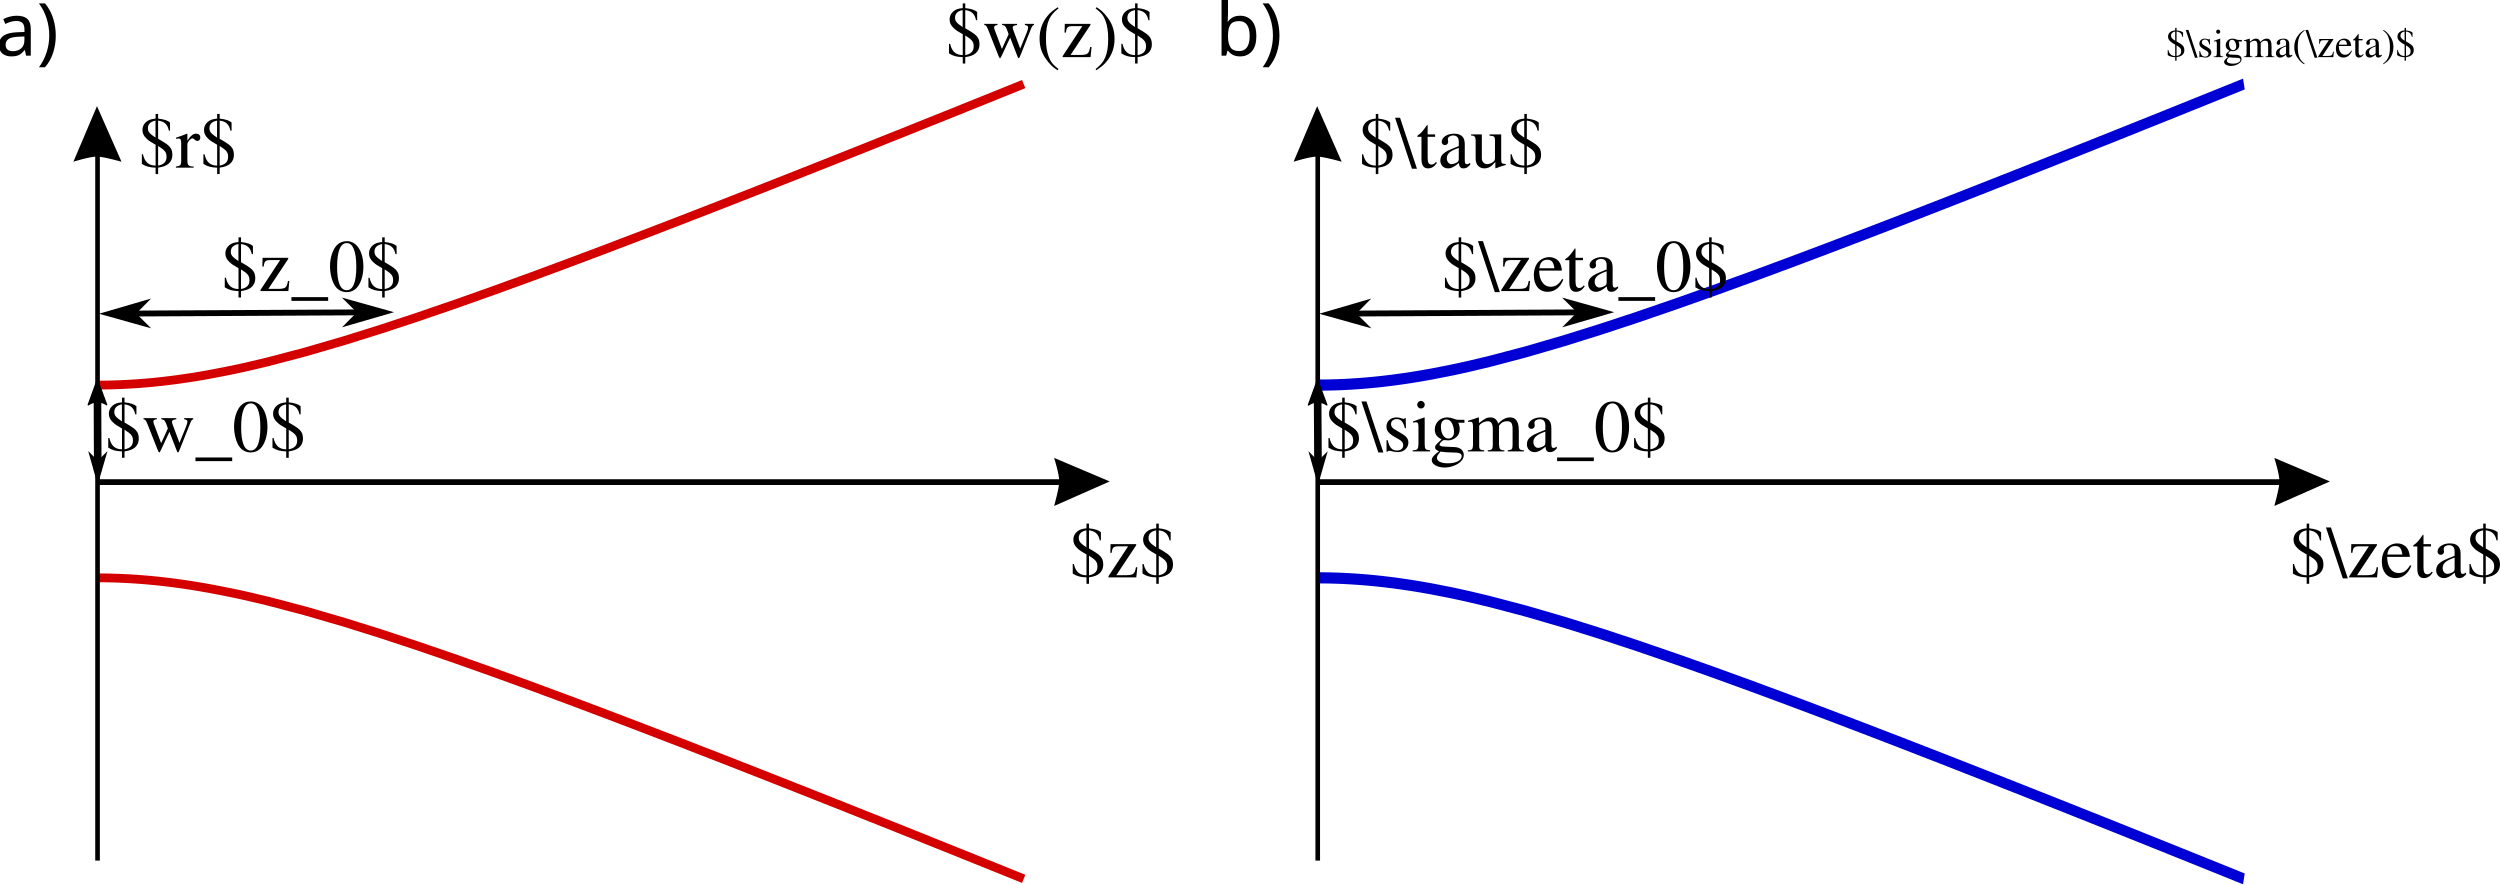
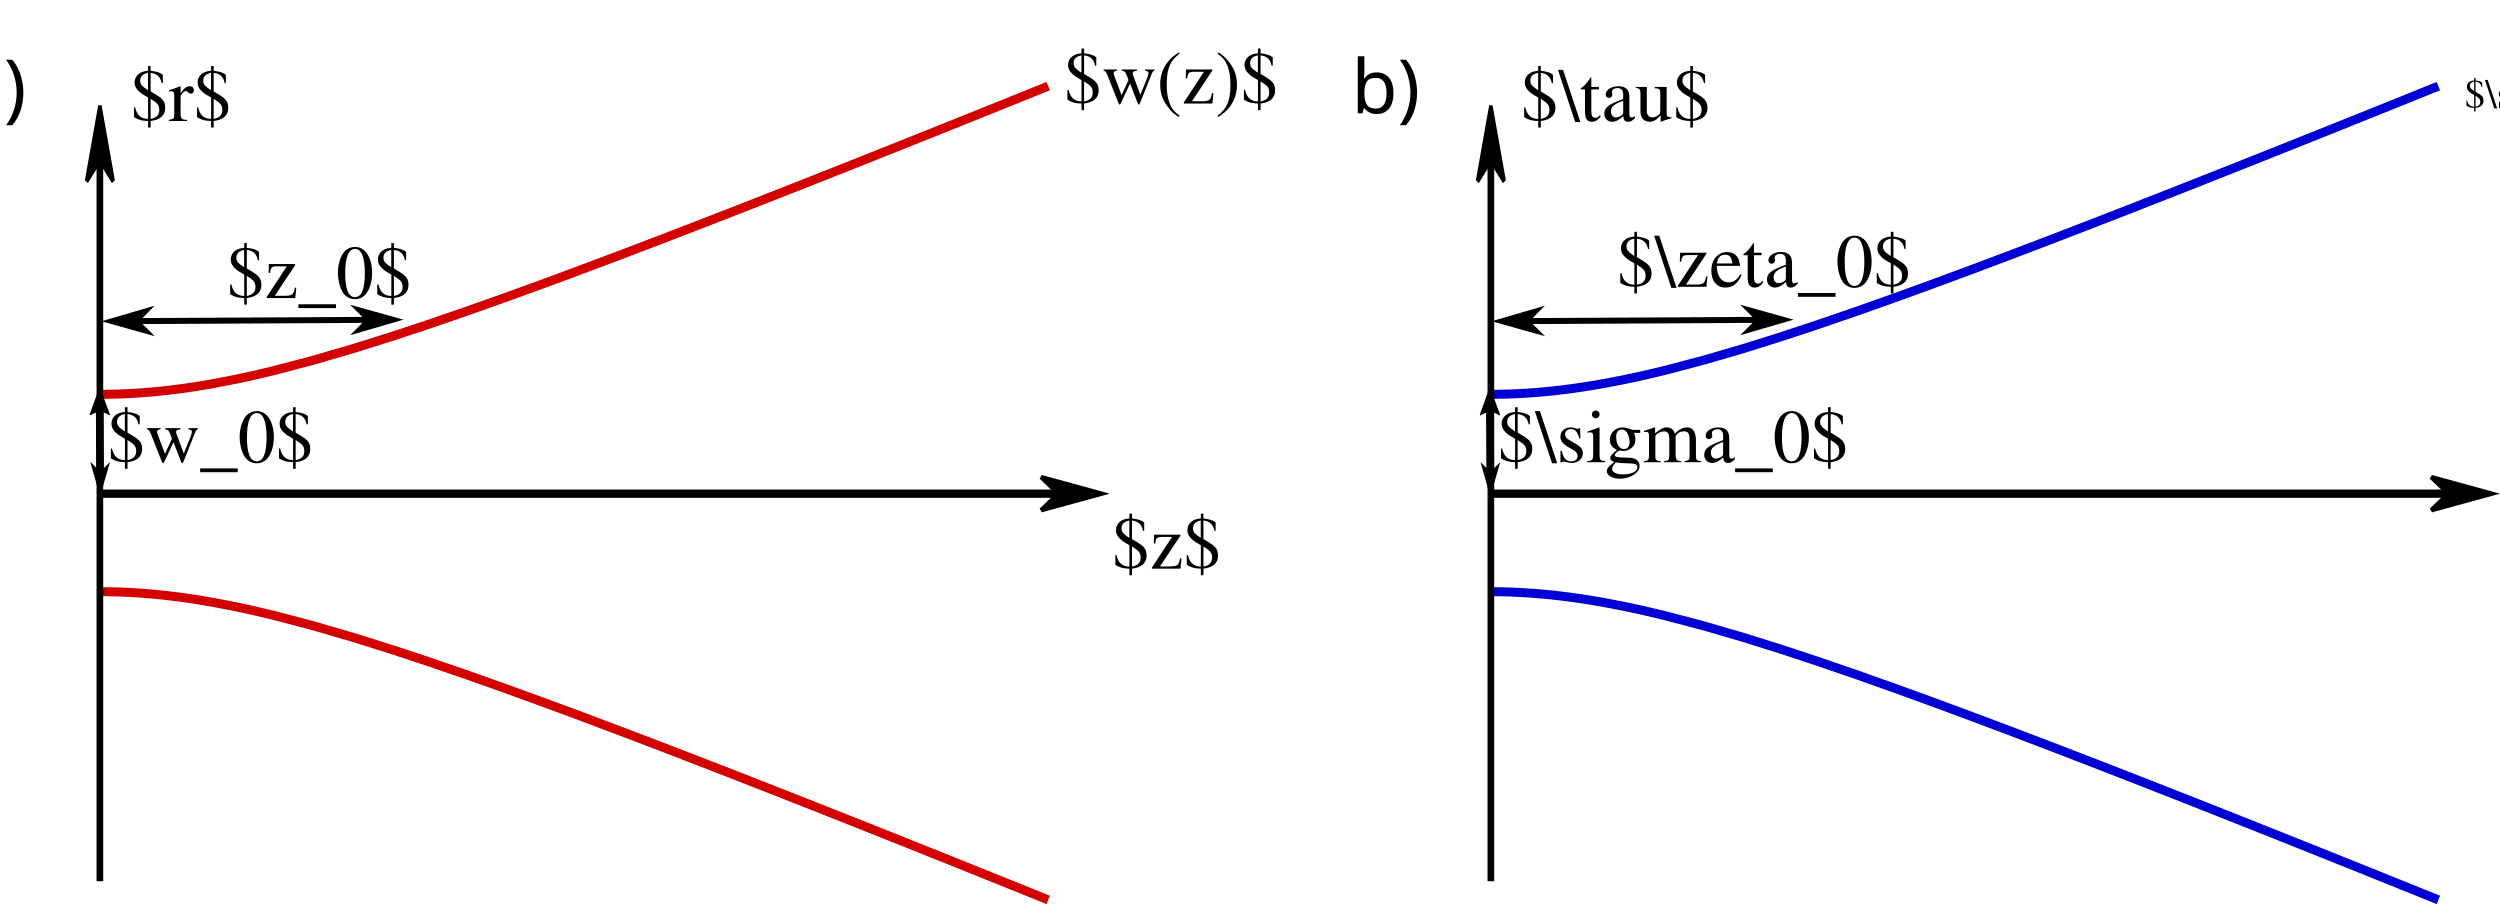
- <svg xmlns="http://www.w3.org/2000/svg" width="240.663mm" height="85.123mm" viewBox="0 0 852.743 301.617" id="svg4927" version="1.1">
+ <svg xmlns="http://www.w3.org/2000/svg" width="235.029mm" height="84.995mm" viewBox="0 0 832.78 301.164" id="svg4927" version="1.1">
  <defs id="defs4929">
+     <marker style="overflow:visible" id="marker2009" refX="0" refY="0" orient="auto">
+       <path transform="matrix(-0.4,0,0,-0.4,-4,0)" style="fill:#000000;fill-opacity:1;fill-rule:evenodd;stroke:#000000;stroke-width:1pt;stroke-opacity:1" d="M 0,0 5,-5 -12.5,0 5,5 Z" id="path2007" />
+     </marker>
+     <marker style="overflow:visible" id="marker1903" refX="0" refY="0" orient="auto">
+       <path transform="matrix(-0.4,0,0,-0.4,-4,0)" style="fill:#000000;fill-opacity:1;fill-rule:evenodd;stroke:#000000;stroke-width:1pt;stroke-opacity:1" d="M 0,0 5,-5 -12.5,0 5,5 Z" id="path1901" />
+     </marker>
+     <marker orient="auto" refY="0" refX="0" id="Arrow1Mend" style="overflow:visible">
+       <path id="path958" d="M 0,0 5,-5 -12.5,0 5,5 Z" style="fill:#000000;fill-opacity:1;fill-rule:evenodd;stroke:#000000;stroke-width:1pt;stroke-opacity:1" transform="matrix(-0.4,0,0,-0.4,-4,0)" />
+     </marker>
    <marker orient="auto" refY="0" refX="0" id="Arrow1Sstart" style="overflow:visible">
      <path id="path959" d="M 0,0 5,-5 -12.5,0 5,5 Z" style="fill:#000000;fill-opacity:1;fill-rule:evenodd;stroke:#000000;stroke-width:1pt;stroke-opacity:1" transform="matrix(0.2,0,0,0.2,1.2,0)" />
    </marker>
    <marker orient="auto" refY="0" refX="0" id="marker1267" style="overflow:visible">
      <path id="path1265" style="fill:#000000;fill-opacity:1;fill-rule:evenodd;stroke:#000000;stroke-width:0.625;stroke-linejoin:round;stroke-opacity:1" d="M 8.719,4.034 -2.207,0.016 8.719,-4.002 c -1.745,2.372 -1.735,5.617 -6e-7,8.035 z" transform="matrix(-0.3,0,0,-0.3,0.69,0)" />
    </marker>
    <marker orient="auto" refY="0" refX="0" id="Arrow2Send" style="overflow:visible">
      <path id="path980" style="fill:#000000;fill-opacity:1;fill-rule:evenodd;stroke:#000000;stroke-width:0.625;stroke-linejoin:round;stroke-opacity:1" d="M 8.719,4.034 -2.207,0.016 8.719,-4.002 c -1.745,2.372 -1.735,5.617 -6e-7,8.035 z" transform="matrix(-0.3,0,0,-0.3,0.69,0)" />
    </marker>
    <marker orient="auto" refY="0" refX="0" id="Arrow1Mstart-17" style="overflow:visible">
      <path id="path4575-70" d="M 0,0 5,-5 -12.5,0 5,5 Z" style="fill-rule:evenodd;stroke:#000000;stroke-width:1pt" transform="matrix(0.4,0,0,0.4,4,0)" />
    </marker>
    <marker orient="auto" refY="0" refX="0" id="Arrow1Mend-76" style="overflow:visible">
      <path id="path4578-4" d="M 0,0 5,-5 -12.5,0 5,5 Z" style="fill-rule:evenodd;stroke:#000000;stroke-width:1pt" transform="matrix(-0.4,0,0,-0.4,-4,0)" />
    </marker>
    <marker orient="auto" refY="0" refX="0" id="Arrow1Mstart-17-3" style="overflow:visible">
      <path id="path4575-70-6" d="M 0,0 5,-5 -12.5,0 5,5 Z" style="fill-rule:evenodd;stroke:#000000;stroke-width:1pt" transform="matrix(0.4,0,0,0.4,4,0)" />
    </marker>
    <marker orient="auto" refY="0" refX="0" id="Arrow1Mend-76-7" style="overflow:visible">
      <path id="path4578-4-5" d="M 0,0 5,-5 -12.5,0 5,5 Z" style="fill-rule:evenodd;stroke:#000000;stroke-width:1pt" transform="matrix(-0.4,0,0,-0.4,-4,0)" />
    </marker>
    <marker orient="auto" refY="0" refX="0" id="Arrow1Mstart-17-36" style="overflow:visible">
      <path id="path4575-70-7" d="M 0,0 5,-5 -12.5,0 5,5 Z" style="fill-rule:evenodd;stroke:#000000;stroke-width:1pt" transform="matrix(0.4,0,0,0.4,4,0)" />
    </marker>
    <marker orient="auto" refY="0" refX="0" id="Arrow1Mend-76-5" style="overflow:visible">
      <path id="path4578-4-3" d="M 0,0 5,-5 -12.5,0 5,5 Z" style="fill-rule:evenodd;stroke:#000000;stroke-width:1pt" transform="matrix(-0.4,0,0,-0.4,-4,0)" />
    </marker>
    <marker orient="auto" refY="0" refX="0" id="Arrow1Sstart-6" style="overflow:visible">
      <path id="path959-2" d="M 0,0 5,-5 -12.5,0 5,5 Z" style="fill:#000000;fill-opacity:1;fill-rule:evenodd;stroke:#000000;stroke-width:1pt;stroke-opacity:1" transform="matrix(0.2,0,0,0.2,1.2,0)" />
    </marker>
    <marker orient="auto" refY="0" refX="0" id="Arrow2Send-9" style="overflow:visible">
      <path id="path980-1" style="fill:#000000;fill-opacity:1;fill-rule:evenodd;stroke:#000000;stroke-width:0.625;stroke-linejoin:round;stroke-opacity:1" d="M 8.719,4.034 -2.207,0.016 8.719,-4.002 c -1.745,2.372 -1.735,5.617 -6e-7,8.035 z" transform="matrix(-0.3,0,0,-0.3,0.69,0)" />
    </marker>
+     <marker orient="auto" refY="0" refX="0" id="Arrow1Mend-3" style="overflow:visible">
+       <path id="path958-6" d="M 0,0 5,-5 -12.5,0 5,5 Z" style="fill:#000000;fill-opacity:1;fill-rule:evenodd;stroke:#000000;stroke-width:1pt;stroke-opacity:1" transform="matrix(-0.4,0,0,-0.4,-4,0)" />
+     </marker>
  </defs>
-   <g id="layer1" transform="translate(-385.6116,-19.96067)">
-     <g id="g129">
-       <polyline transform="matrix(0.9844103,0,0,0.9463322,762.6414,131.2133)" style="fill:none;stroke:#000000;stroke-width:2.072;stroke-miterlimit:4;stroke-dasharray:none;stroke-opacity:1" id="polyline194-5" points="74.1,56.212 409.608,56.212 " />
-       <path id="polyline158-6" d="m 246.786,45.081 0.105,-1e-4 0.105,-3e-4 0.105,-3e-4 0.105,-4e-4 0.105,-4e-4 0.104,-5e-4 0.105,-6e-4 0.105,-7e-4 0.105,-7e-4 0.105,-7e-4 0.105,-9e-4 0.209,-0.002 0.105,-10e-4 0.105,-0.001 0.21,-0.002 0.105,-0.001 0.105,-0.001 0.209,-0.003 0.105,-0.002 0.105,-0.002 0.21,-0.003 0.419,-0.008 0.114,-0.002 0.114,-0.002 0.227,-0.005 0.455,-0.011 0.114,-0.003 0.114,-0.003 0.227,-0.006 0.455,-0.013 0.114,-0.004 0.114,-0.004 0.227,-0.007 0.455,-0.016 0.91,-0.035 0.114,-0.005 0.114,-0.005 0.228,-0.01 0.455,-0.02 0.91,-0.044 0.113,-0.006 0.114,-0.006 0.228,-0.012 0.455,-0.025 0.91,-0.054 0.106,-0.007 0.106,-0.007 0.212,-0.013 0.425,-0.028 0.849,-0.058 1.699,-0.128 0.106,-0.009 0.106,-0.009 0.212,-0.017 0.425,-0.035 0.849,-0.073 1.699,-0.157 0.115,-0.011 0.115,-0.011 0.23,-0.023 0.46,-0.046 0.921,-0.095 1.841,-0.201 3.682,-0.445 0.112,-0.015 0.113,-0.015 0.226,-0.029 0.452,-0.059 0.904,-0.121 1.807,-0.251 3.615,-0.534 6.743,-1.102 7.312,-1.322 6.826,-1.327 6.691,-1.37 7.261,-1.548 6.775,-1.49 7.344,-1.655 6.857,-1.576 6.723,-1.569 7.293,-1.724 6.806,-1.626 7.376,-1.778 7.241,-1.759 6.755,-1.651 7.325,-1.8 6.838,-1.688 6.703,-1.661 7.273,-1.809 6.787,-1.693 0.118,-0.03 0.119,-0.03 0.237,-0.059 0.473,-0.118 0.947,-0.237 1.894,-0.474 0.118,-0.03 0.119,-0.03 0.237,-0.059 0.473,-0.118 0.947,-0.237 0.118,-0.03 0.119,-0.03 0.237,-0.059 0.473,-0.119 0.118,-0.03 0.119,-0.03 0.236,-0.059 0.119,-0.03 0.118,-0.03 0.119,-0.03 0.118,-0.03" style="fill:none;stroke:#0000d4;stroke-width:1.29;stroke-miterlimit:4;stroke-dasharray:none;stroke-opacity:1" transform="matrix(1.831894,0,0,2.953207,383.4319,18.17918)" />
-       <path id="polyline160-2" d="m 246.577,67.344 0.104,1e-4 0.105,1e-4 0.105,10e-5 0.105,3e-4 0.105,3e-4 0.105,4e-4 0.105,4e-4 0.104,5e-4 0.105,6e-4 0.105,7e-4 0.105,7e-4 0.105,7e-4 0.105,9e-4 0.209,0.002 0.105,0.001 0.105,0.001 0.21,0.002 0.105,0.001 0.105,0.001 0.209,0.003 0.105,0.002 0.105,0.002 0.21,0.003 0.419,0.008 0.114,0.002 0.114,0.002 0.227,0.005 0.455,0.011 0.114,0.003 0.114,0.003 0.227,0.006 0.455,0.013 0.114,0.004 0.114,0.004 0.227,0.007 0.455,0.016 0.91,0.035 0.114,0.005 0.114,0.005 0.228,0.01 0.455,0.02 0.91,0.044 0.113,0.006 0.114,0.006 0.228,0.012 0.455,0.025 0.91,0.054 0.106,0.007 0.106,0.007 0.212,0.013 0.425,0.028 0.849,0.058 1.699,0.128 0.106,0.009 0.106,0.009 0.212,0.017 0.425,0.035 0.849,0.073 1.699,0.157 0.115,0.011 0.115,0.011 0.23,0.023 0.46,0.046 0.921,0.095 1.841,0.201 3.682,0.445 0.112,0.015 0.113,0.015 0.226,0.029 0.452,0.059 0.904,0.121 1.807,0.251 3.615,0.534 6.743,1.102 7.312,1.322 6.826,1.327 6.691,1.37 7.261,1.548 6.775,1.49 7.344,1.655 6.857,1.576 6.723,1.569 7.293,1.724 6.806,1.626 7.376,1.778 7.241,1.759 6.755,1.651 7.325,1.8 6.838,1.688 6.703,1.661 7.273,1.809 6.787,1.693 0.118,0.03 0.119,0.029 0.237,0.059 0.473,0.119 0.947,0.236 1.894,0.474 0.118,0.03 0.119,0.029 0.237,0.059 0.473,0.119 0.947,0.237 0.118,0.03 0.119,0.029 0.237,0.06 0.473,0.118 0.118,0.03 0.119,0.029 0.236,0.06 0.119,0.029 0.118,0.03 0.119,0.03 0.118,0.029" style="fill:none;stroke:#0000d4;stroke-width:1.29;stroke-miterlimit:4;stroke-dasharray:none;stroke-opacity:1" transform="matrix(1.831894,0,0,2.953207,383.4319,18.17918)" />
-       <polygon transform="matrix(1.831894,0,0,2.953207,412.7644,18.17918)" style="opacity:1;fill:#000000;fill-rule:evenodd;stroke:none" id="polygon201-1" points="408.653,59.044 419,56.212 408.653,53.49 408.653,53.49 408.805,53.799 409.137,54.542 409.313,54.989 409.466,55.44 409.572,55.859 409.608,56.212 409.572,56.532 409.466,56.946 409.313,57.412 409.137,57.887 408.805,58.699 " />
-       <path id="path6432-6-7" d="m 932.271,126.466 -1.416,0.007 -91.326,0.48" style="fill:none;stroke:#000000;stroke-width:2;stroke-linecap:butt;stroke-linejoin:miter;stroke-miterlimit:4;stroke-dasharray:none;stroke-opacity:1;marker-start:url(#Arrow1Mstart-17-3);marker-end:url(#Arrow1Mend-76-7)" />
-     </g>
-     <polygon points="419,56.212 408.653,53.49 408.653,53.49 408.805,53.799 409.137,54.542 409.313,54.989 409.466,55.44 409.572,55.859 409.608,56.212 409.572,56.532 409.466,56.946 409.313,57.412 409.137,57.887 408.805,58.699 408.653,59.044 " id="polygon201-6-2" style="opacity:1;fill:#000000;fill-rule:evenodd;stroke:none" transform="matrix(0,-1.831894,2.953207,0,668.8881,823.7308)" />
-     <polyline points="246.55,99.325 246.55,99.299 246.55,99.272 246.55,99.219 246.55,99.113 246.55,98.902 246.55,98.479 246.55,97.632 246.55,95.798 246.55,94.084 246.55,92.405 246.55,90.583 246.55,88.882 246.55,87.04 246.55,85.23 246.55,83.543 246.55,81.713 246.55,80.005 246.55,78.33 246.55,76.513 246.55,74.817 246.55,72.979 246.55,71.175 246.55,69.492 246.55,67.667 246.55,65.964 246.55,64.118 246.55,62.306 246.55,60.615 246.55,58.782 246.55,57.071 246.55,55.393 246.55,53.573 246.55,51.874 246.55,50.034 246.55,48.226 246.55,46.541 246.55,44.713 246.55,43.006 246.55,41.333 246.55,39.518 246.55,37.824 246.55,35.988 246.55,34.274 246.55,32.593 246.55,30.77 246.55,29.068 246.55,27.224 246.55,25.414 246.55,23.725 246.55,21.894 246.55,20.185 246.55,18.509 246.55,16.691 246.55,14.994 246.55,14.964 246.55,14.935 246.55,14.876 246.55,14.757 246.55,14.521 246.55,14.047 246.55,14.017 246.55,13.988 246.55,13.929 246.55,13.81 246.55,13.573 246.55,13.544 246.55,13.514 246.55,13.455 246.55,13.337 246.55,13.307 246.55,13.278 246.55,13.218 246.55,13.189 246.55,13.159 246.55,13.13 246.55,13.1 " id="polyline52-9" style="fill:none;stroke:#000000;stroke-width:0.86;stroke-miterlimit:4;stroke-dasharray:none;stroke-dashoffset:0;stroke-opacity:1" transform="matrix(1.831894,0,0,2.953207,383.4319,20.17918)" />
-     <polyline points="74.1,56.212 409.608,56.212 " id="polyline194" style="fill:none;stroke:#000000;stroke-width:2.067;stroke-miterlimit:4;stroke-dasharray:none;stroke-opacity:1" transform="matrix(0.9870195,0,0,0.9488405,345.3697,131.0723)" />
-     <path style="fill:none;stroke:#d40000;stroke-width:3;stroke-miterlimit:4;stroke-dasharray:none;stroke-opacity:1" d="m 418.739,151.312 h 0.192 l 0.191,-3e-4 0.192,-2.9e-4 0.192,-3e-4 0.192,-8.8e-4 0.192,-8.9e-4 0.192,-0.001 0.192,-0.001 0.191,-0.001 0.192,-0.002 0.192,-0.002 0.192,-0.002 0.192,-0.002 0.192,-0.003 0.383,-0.006 0.192,-0.003 0.192,-0.003 0.385,-0.007 0.192,-0.004 0.192,-0.004 0.383,-0.009 0.192,-0.005 0.192,-0.005 0.385,-0.01 0.768,-0.023 0.209,-0.007 0.209,-0.007 0.416,-0.015 0.834,-0.032 0.209,-0.009 0.209,-0.009 0.416,-0.018 0.834,-0.039 0.209,-0.01 0.209,-0.011 0.416,-0.022 0.834,-0.046 1.667,-0.103 0.209,-0.014 0.209,-0.014 0.418,-0.029 0.834,-0.06 1.667,-0.131 0.207,-0.017 0.209,-0.017 0.418,-0.036 0.834,-0.074 1.667,-0.158 0.194,-0.019 0.194,-0.019 0.388,-0.04 0.779,-0.082 1.555,-0.171 3.112,-0.377 0.194,-0.025 0.194,-0.025 0.388,-0.051 0.779,-0.104 1.555,-0.216 3.112,-0.463 0.211,-0.033 0.211,-0.033 0.421,-0.067 0.843,-0.135 1.687,-0.28 3.373,-0.594 6.745,-1.315 0.205,-0.043 0.207,-0.043 0.414,-0.086 0.828,-0.175 1.656,-0.356 3.31,-0.74 6.622,-1.578 12.352,-3.254 13.395,-3.903 12.505,-3.92 12.257,-4.046 13.301,-4.571 12.411,-4.4 13.453,-4.889 12.561,-4.655 12.316,-4.634 13.36,-5.09 12.468,-4.802 13.512,-5.25 13.265,-5.194 12.374,-4.875 13.419,-5.315 12.526,-4.985 12.279,-4.906 13.323,-5.341 12.433,-5 0.216,-0.087 0.218,-0.087 0.434,-0.175 0.866,-0.349 1.735,-0.699 3.47,-1.399 0.216,-0.087 0.218,-0.088 0.434,-0.175 0.866,-0.35 1.735,-0.7 0.216,-0.087 0.218,-0.088 0.434,-0.175 0.866,-0.35 0.216,-0.087 0.218,-0.088 0.432,-0.175 0.218,-0.087 0.216,-0.088 0.218,-0.087 0.216,-0.088" id="polyline158" />
-     <path style="fill:none;stroke:#d40000;stroke-width:3;stroke-miterlimit:4;stroke-dasharray:none;stroke-opacity:1" d="m 418.739,217.06 h 0.192 l 0.191,2.9e-4 0.192,3e-4 0.192,2.9e-4 0.192,8.9e-4 0.192,8.8e-4 0.192,10e-4 0.192,0.001 0.191,0.001 0.192,0.002 0.192,0.002 0.192,0.002 0.192,0.002 0.192,0.003 0.383,0.006 0.192,0.003 0.192,0.003 0.385,0.007 0.192,0.004 0.192,0.004 0.383,0.009 0.192,0.005 0.192,0.005 0.385,0.01 0.768,0.023 0.209,0.007 0.209,0.007 0.416,0.015 0.834,0.032 0.209,0.009 0.209,0.009 0.416,0.018 0.834,0.039 0.209,0.01 0.209,0.011 0.416,0.022 0.834,0.046 1.667,0.103 0.209,0.014 0.209,0.014 0.418,0.029 0.834,0.06 1.667,0.131 0.207,0.017 0.209,0.017 0.418,0.036 0.834,0.074 1.667,0.158 0.194,0.019 0.194,0.019 0.388,0.04 0.779,0.082 1.555,0.171 3.112,0.377 0.194,0.025 0.194,0.025 0.388,0.051 0.779,0.104 1.555,0.216 3.112,0.463 0.211,0.033 0.211,0.033 0.421,0.067 0.843,0.135 1.687,0.28 3.373,0.594 6.745,1.315 0.205,0.043 0.207,0.043 0.414,0.086 0.828,0.175 1.656,0.356 3.31,0.74 6.622,1.578 12.352,3.254 13.395,3.903 12.505,3.92 12.257,4.046 13.301,4.571 12.411,4.4 13.453,4.889 12.561,4.655 12.316,4.634 13.36,5.09 12.468,4.802 13.512,5.25 13.265,5.194 12.374,4.875 13.419,5.315 12.526,4.985 12.279,4.906 13.323,5.341 12.433,4.999 0.216,0.089 0.218,0.086 0.434,0.174 0.866,0.351 1.735,0.697 3.47,1.4 0.216,0.089 0.218,0.086 0.434,0.174 0.866,0.351 1.735,0.7 0.216,0.089 0.218,0.086 0.434,0.177 0.866,0.348 0.216,0.089 0.218,0.086 0.432,0.177 0.218,0.086 0.216,0.089 0.218,0.089 0.216,0.086" id="polyline160" />
-     <polygon points="409.137,54.542 409.313,54.989 409.466,55.44 409.572,55.859 409.608,56.212 409.572,56.532 409.466,56.946 409.313,57.412 409.137,57.887 408.805,58.699 408.653,59.044 419,56.212 408.653,53.49 408.805,53.799 " id="polygon201" style="opacity:1;fill:#000000;fill-rule:evenodd;stroke:none" transform="matrix(1.831894,0,0,2.953207,-3.438537,18.17918)" />
-     <polygon points="408.805,53.799 409.137,54.542 409.313,54.989 409.466,55.44 409.572,55.859 409.608,56.212 409.572,56.532 409.466,56.946 409.313,57.412 409.137,57.887 408.805,58.699 408.653,59.044 419,56.212 408.653,53.49 " id="polygon201-6" style="opacity:1;fill:#000000;fill-rule:evenodd;stroke:none" transform="matrix(0,-1.831894,2.953207,0,252.6851,823.7308)" />
-     <path style="fill:none;stroke:#000000;stroke-width:2;stroke-linecap:butt;stroke-linejoin:miter;stroke-miterlimit:4;stroke-dasharray:none;stroke-opacity:1;marker-start:url(#Arrow1Mstart-17);marker-end:url(#Arrow1Mend-76)" d="m 516.068,126.466 -1.416,0.007 -91.326,0.48" id="path6432-6" />
-     <polyline points="246.55,99.325 246.55,99.299 246.55,99.272 246.55,99.219 246.55,99.113 246.55,98.902 246.55,98.479 246.55,97.632 246.55,95.798 246.55,94.084 246.55,92.405 246.55,90.583 246.55,88.882 246.55,87.04 246.55,85.23 246.55,83.543 246.55,81.713 246.55,80.005 246.55,78.33 246.55,76.513 246.55,74.817 246.55,72.979 246.55,71.175 246.55,69.492 246.55,67.667 246.55,65.964 246.55,64.118 246.55,62.306 246.55,60.615 246.55,58.782 246.55,57.071 246.55,55.393 246.55,53.573 246.55,51.874 246.55,50.034 246.55,48.226 246.55,46.541 246.55,44.713 246.55,43.006 246.55,41.333 246.55,39.518 246.55,37.824 246.55,35.988 246.55,34.274 246.55,32.593 246.55,30.77 246.55,29.068 246.55,27.224 246.55,25.414 246.55,23.725 246.55,21.894 246.55,20.185 246.55,18.509 246.55,16.691 246.55,14.994 246.55,14.964 246.55,14.935 246.55,14.876 246.55,14.757 246.55,14.521 246.55,14.047 246.55,14.017 246.55,13.988 246.55,13.929 246.55,13.81 246.55,13.573 246.55,13.544 246.55,13.514 246.55,13.455 246.55,13.337 246.55,13.307 246.55,13.278 246.55,13.218 246.55,13.189 246.55,13.159 246.55,13.13 246.55,13.1 " id="polyline52" style="fill:none;stroke:#000000;stroke-width:0.86;stroke-miterlimit:4;stroke-dasharray:none;stroke-dashoffset:0;stroke-opacity:1" transform="matrix(1.831894,0,0,2.953207,-32.77109,20.17918)" />
-     <path style="fill:none;stroke:#000000;stroke-width:2.593;stroke-linecap:butt;stroke-linejoin:miter;stroke-miterlimit:4;stroke-dasharray:none;stroke-opacity:1;marker-start:url(#Arrow1Sstart);marker-end:url(#Arrow2Send)" d="m 418.953,180.703 0.002,-0.423 -0.11,-27.251" id="path6432-6-5" />
-     <path style="fill:none;stroke:#000000;stroke-width:2.593;stroke-linecap:butt;stroke-linejoin:miter;stroke-miterlimit:4;stroke-dasharray:none;stroke-opacity:1;marker-start:url(#Arrow1Sstart-6);marker-end:url(#Arrow2Send-9)" d="m 835.185,180.757 0.001,-0.423 -0.151,-27.251" id="path6432-6-5-2" />
-     <g id="g123">
-       <g id="g95">
-         <g id="g92">
-           <text style="font-size:18.333px;line-height:0%;font-family:Times;fill:#000000;stroke-width:2;stroke-miterlimit:4;stroke-dasharray:none" id="text208-0" font-size="10px" y="216.899" x="1166.614">
-             <tspan style="font-style:normal;font-variant:normal;font-weight:normal;font-stretch:normal;font-size:25.208px;font-family:'Nimbus Roman No9 L';-inkscape-font-specification:'Nimbus Roman No9 L'" id="tspan4720-93">$\zeta$</tspan>
-           </text>
-           <text style="font-size:18.333px;line-height:0%;font-family:Times;fill:#000000;stroke-width:2;stroke-miterlimit:4;stroke-dasharray:none" id="text208-5-6" font-size="10px" y="77.148" x="849.089">
-             <tspan style="font-style:normal;font-variant:normal;font-weight:normal;font-stretch:normal;font-size:25.208px;font-family:'Nimbus Roman No9 L';-inkscape-font-specification:'Nimbus Roman No9 L'" id="tspan4720-9-0">$\tau$</tspan>
-           </text>
-           <text id="text5306-6" y="173.926" x="837.631" style="font-style:normal;font-variant:normal;font-weight:normal;font-stretch:normal;line-height:0%;font-family:msbm10;-inkscape-font-specification:msbm10;letter-spacing:0px;word-spacing:0px;fill:#000000;fill-opacity:1;stroke:none;stroke-width:1px;stroke-linecap:butt;stroke-linejoin:miter;stroke-opacity:1" xml:space="preserve">
-             <tspan style="font-style:normal;font-variant:normal;font-weight:normal;font-stretch:normal;font-size:25.208px;line-height:1.25;font-family:'Nimbus Roman No9 L';-inkscape-font-specification:'Nimbus Roman No9 L'" y="173.926" x="837.631" id="tspan5308-2">$\sigma_0$</tspan>
-           </text>
-           <text id="text5306-8-6" y="39.457" x="1124.408" style="font-style:normal;font-variant:normal;font-weight:normal;font-stretch:normal;line-height:0%;font-family:msbm10;-inkscape-font-specification:msbm10;letter-spacing:0px;word-spacing:0px;fill:#000000;fill-opacity:1;stroke:none;stroke-width:1px;stroke-linecap:butt;stroke-linejoin:miter;stroke-opacity:1" xml:space="preserve">
-             <tspan style="font-style:normal;font-variant:normal;font-weight:normal;font-stretch:normal;font-size:13.75px;line-height:1.25;font-family:'Nimbus Roman No9 L';-inkscape-font-specification:'Nimbus Roman No9 L'" y="39.457" x="1124.408" id="tspan5308-5-1">$\sigma(\zeta)$</tspan>
-           </text>
-           <text id="text4587-3-8" y="119.251" x="877.37" style="font-style:normal;font-weight:normal;line-height:0%;font-family:sans-serif;letter-spacing:0px;word-spacing:0px;fill:#000000;fill-opacity:1;stroke:none" xml:space="preserve">
-             <tspan style="font-style:normal;font-variant:normal;font-weight:normal;font-stretch:normal;font-size:25.208px;line-height:1.25;font-family:'Nimbus Roman No9 L';-inkscape-font-specification:'Nimbus Roman No9 L'" y="119.251" x="877.37" id="tspan4589-3-7">$\zeta_0$</tspan>
-           </text>
-           <text style="font-size:18.333px;line-height:0%;font-family:Times;fill:#000000;stroke-width:2;stroke-miterlimit:4;stroke-dasharray:none" id="text208" font-size="10px" y="216.899" x="750.411">
-             <tspan style="font-style:normal;font-variant:normal;font-weight:normal;font-stretch:normal;font-size:25.208px;font-family:'Nimbus Roman No9 L';-inkscape-font-specification:'Nimbus Roman No9 L'" id="tspan4720">$z$</tspan>
-           </text>
-           <text style="font-size:18.333px;line-height:0%;font-family:Times;fill:#000000;stroke-width:2;stroke-miterlimit:4;stroke-dasharray:none" id="text208-5" font-size="10px" y="77.148" x="432.886">
-             <tspan style="font-style:normal;font-variant:normal;font-weight:normal;font-stretch:normal;font-size:25.208px;font-family:'Nimbus Roman No9 L';-inkscape-font-specification:'Nimbus Roman No9 L'" id="tspan4720-9">$r$</tspan>
-           </text>
-           <text id="text5306" y="173.926" x="421.428" style="font-style:normal;font-variant:normal;font-weight:normal;font-stretch:normal;line-height:0%;font-family:msbm10;-inkscape-font-specification:msbm10;letter-spacing:0px;word-spacing:0px;fill:#000000;fill-opacity:1;stroke:none;stroke-width:1px;stroke-linecap:butt;stroke-linejoin:miter;stroke-opacity:1" xml:space="preserve">
-             <tspan style="font-style:normal;font-variant:normal;font-weight:normal;font-stretch:normal;font-size:25.208px;line-height:1.25;font-family:'Nimbus Roman No9 L';-inkscape-font-specification:'Nimbus Roman No9 L'" y="173.926" x="421.428" id="tspan5308">$w_0$</tspan>
-           </text>
-           <text id="text5306-8" y="39.457" x="708.205" style="font-style:normal;font-variant:normal;font-weight:normal;font-stretch:normal;line-height:0%;font-family:msbm10;-inkscape-font-specification:msbm10;letter-spacing:0px;word-spacing:0px;fill:#000000;fill-opacity:1;stroke:none;stroke-width:1px;stroke-linecap:butt;stroke-linejoin:miter;stroke-opacity:1" xml:space="preserve">
-             <tspan style="font-style:normal;font-variant:normal;font-weight:normal;font-stretch:normal;font-size:25.208px;line-height:1.25;font-family:'Nimbus Roman No9 L';-inkscape-font-specification:'Nimbus Roman No9 L'" y="39.457" x="708.205" id="tspan5308-5">$w(z)$</tspan>
-           </text>
-           <text id="text4587-3" y="119.251" x="461.167" style="font-style:normal;font-weight:normal;line-height:0%;font-family:sans-serif;letter-spacing:0px;word-spacing:0px;fill:#000000;fill-opacity:1;stroke:none" xml:space="preserve">
-             <tspan style="font-style:normal;font-variant:normal;font-weight:normal;font-stretch:normal;font-size:25.208px;line-height:1.25;font-family:'Nimbus Roman No9 L';-inkscape-font-specification:'Nimbus Roman No9 L'" y="119.251" x="461.167" id="tspan4589-3">$z_0$</tspan>
-           </text>
-         </g>
-         <text xml:space="preserve" style="font-style:normal;font-weight:normal;font-size:37.5px;line-height:1.25;font-family:sans-serif;letter-spacing:0px;word-spacing:0px;fill:#000000;fill-opacity:1;stroke:none;stroke-width:0.938" x="384.11" y="38.955" id="text3674">
-           <tspan id="tspan3672" x="384.11" y="38.955" style="font-size:25px;stroke-width:0.938">a)</tspan>
-         </text>
-       </g>
-       <text id="text3674-7" y="38.955" x="800.152" style="font-style:normal;font-weight:normal;font-size:37.5px;line-height:1.25;font-family:sans-serif;letter-spacing:0px;word-spacing:0px;fill:#000000;fill-opacity:1;stroke:none;stroke-width:0.938" xml:space="preserve">
-         <tspan style="font-size:25px;stroke-width:0.938" y="38.955" x="800.152" id="tspan3672-0">b)</tspan>
-       </text>
-     </g>
+   <g id="layer1" transform="translate(-338.7366,-19.96067)">
    <flowRoot xml:space="preserve" id="flowRoot125" style="font-style:normal;font-weight:normal;font-size:40px;line-height:1.25;font-family:sans-serif;letter-spacing:0px;word-spacing:0px;fill:#000000;fill-opacity:1;stroke:none" transform="matrix(0.9375,0,0,0.9375,410.651,21.13141)">
      <flowRegion id="flowRegion127">
        <rect id="rect129" width="1011.618" height="435.419" x="-56.928" y="-54.425" />
      </flowRegion>
      <flowPara id="flowPara131" />
    </flowRoot>
+     <g id="g93" transform="translate(-46.875)">
+       <polyline transform="matrix(0.9870195,0,0,0.9488405,345.3697,131.0723)" style="fill:none;stroke:#000000;stroke-width:2.906;stroke-miterlimit:4;stroke-dasharray:none;stroke-opacity:1;marker-end:url(#marker1903)" id="polyline194" points="74.1,56.212 409.608,56.212 " />
+       <path id="polyline158" d="m 418.739,151.312 h 0.192 l 0.191,-3e-4 0.192,-2.9e-4 0.192,-3e-4 0.192,-8.8e-4 0.192,-8.9e-4 0.192,-0.001 0.192,-0.001 0.191,-0.001 0.192,-0.002 0.192,-0.002 0.192,-0.002 0.192,-0.002 0.192,-0.003 0.383,-0.006 0.192,-0.003 0.192,-0.003 0.385,-0.007 0.192,-0.004 0.192,-0.004 0.383,-0.009 0.192,-0.005 0.192,-0.005 0.385,-0.01 0.768,-0.023 0.209,-0.007 0.209,-0.007 0.416,-0.015 0.834,-0.032 0.209,-0.009 0.209,-0.009 0.416,-0.018 0.834,-0.039 0.209,-0.01 0.209,-0.011 0.416,-0.022 0.834,-0.046 1.667,-0.103 0.209,-0.014 0.209,-0.014 0.418,-0.029 0.834,-0.06 1.667,-0.131 0.207,-0.017 0.209,-0.017 0.418,-0.036 0.834,-0.074 1.667,-0.158 0.194,-0.019 0.194,-0.019 0.388,-0.04 0.779,-0.082 1.555,-0.171 3.112,-0.377 0.194,-0.025 0.194,-0.025 0.388,-0.051 0.779,-0.104 1.555,-0.216 3.112,-0.463 0.211,-0.033 0.211,-0.033 0.421,-0.067 0.843,-0.135 1.687,-0.28 3.373,-0.594 6.745,-1.315 0.205,-0.043 0.207,-0.043 0.414,-0.086 0.828,-0.175 1.656,-0.356 3.31,-0.74 6.622,-1.578 12.352,-3.254 13.395,-3.903 12.505,-3.92 12.257,-4.046 13.301,-4.571 12.411,-4.4 13.453,-4.889 12.561,-4.655 12.316,-4.634 13.36,-5.09 12.468,-4.802 13.512,-5.25 13.265,-5.194 12.374,-4.875 13.419,-5.315 12.526,-4.985 12.279,-4.906 13.323,-5.341 12.433,-5 0.216,-0.087 0.218,-0.087 0.434,-0.175 0.866,-0.349 1.735,-0.699 3.47,-1.399 0.216,-0.087 0.218,-0.088 0.434,-0.175 0.866,-0.35 1.735,-0.7 0.216,-0.087 0.218,-0.088 0.434,-0.175 0.866,-0.35 0.216,-0.087 0.218,-0.088 0.432,-0.175 0.218,-0.087 0.216,-0.088 0.218,-0.087 0.216,-0.088" style="fill:none;stroke:#d40000;stroke-width:3;stroke-miterlimit:4;stroke-dasharray:none;stroke-opacity:1" />
+       <path id="polyline160" d="m 418.739,217.06 h 0.192 l 0.191,2.9e-4 0.192,3e-4 0.192,2.9e-4 0.192,8.9e-4 0.192,8.8e-4 0.192,10e-4 0.192,0.001 0.191,0.001 0.192,0.002 0.192,0.002 0.192,0.002 0.192,0.002 0.192,0.003 0.383,0.006 0.192,0.003 0.192,0.003 0.385,0.007 0.192,0.004 0.192,0.004 0.383,0.009 0.192,0.005 0.192,0.005 0.385,0.01 0.768,0.023 0.209,0.007 0.209,0.007 0.416,0.015 0.834,0.032 0.209,0.009 0.209,0.009 0.416,0.018 0.834,0.039 0.209,0.01 0.209,0.011 0.416,0.022 0.834,0.046 1.667,0.103 0.209,0.014 0.209,0.014 0.418,0.029 0.834,0.06 1.667,0.131 0.207,0.017 0.209,0.017 0.418,0.036 0.834,0.074 1.667,0.158 0.194,0.019 0.194,0.019 0.388,0.04 0.779,0.082 1.555,0.171 3.112,0.377 0.194,0.025 0.194,0.025 0.388,0.051 0.779,0.104 1.555,0.216 3.112,0.463 0.211,0.033 0.211,0.033 0.421,0.067 0.843,0.135 1.687,0.28 3.373,0.594 6.745,1.315 0.205,0.043 0.207,0.043 0.414,0.086 0.828,0.175 1.656,0.356 3.31,0.74 6.622,1.578 12.352,3.254 13.395,3.903 12.505,3.92 12.257,4.046 13.301,4.571 12.411,4.4 13.453,4.889 12.561,4.655 12.316,4.634 13.36,5.09 12.468,4.802 13.512,5.25 13.265,5.194 12.374,4.875 13.419,5.315 12.526,4.985 12.279,4.906 13.323,5.341 12.433,4.999 0.216,0.089 0.218,0.086 0.434,0.174 0.866,0.351 1.735,0.697 3.47,1.4 0.216,0.089 0.218,0.086 0.434,0.174 0.866,0.351 1.735,0.7 0.216,0.089 0.218,0.086 0.434,0.177 0.866,0.348 0.216,0.089 0.218,0.086 0.432,0.177 0.218,0.086 0.216,0.089 0.218,0.089 0.216,0.086" style="fill:none;stroke:#d40000;stroke-width:3;stroke-miterlimit:4;stroke-dasharray:none;stroke-opacity:1" />
+       <path id="path6432-6" d="m 516.068,126.466 -1.416,0.007 -91.326,0.48" style="fill:none;stroke:#000000;stroke-width:2;stroke-linecap:butt;stroke-linejoin:miter;stroke-miterlimit:4;stroke-dasharray:none;stroke-opacity:1;marker-start:url(#Arrow1Mstart-17);marker-end:url(#Arrow1Mend-76)" />
+       <polyline transform="matrix(1.831894,0,0,2.953207,-32.77109,20.17918)" style="fill:none;stroke:#000000;stroke-width:1.209;stroke-miterlimit:4;stroke-dasharray:none;stroke-dashoffset:0;stroke-opacity:1;marker-end:url(#Arrow1Mend)" id="polyline52" points="246.55,99.325 246.55,99.299 246.55,99.272 246.55,99.219 246.55,99.113 246.55,98.902 246.55,98.479 246.55,97.632 246.55,95.798 246.55,94.084 246.55,92.405 246.55,90.583 246.55,88.882 246.55,87.04 246.55,85.23 246.55,83.543 246.55,81.713 246.55,80.005 246.55,78.33 246.55,76.513 246.55,74.817 246.55,72.979 246.55,71.175 246.55,69.492 246.55,67.667 246.55,65.964 246.55,64.118 246.55,62.306 246.55,60.615 246.55,58.782 246.55,57.071 246.55,55.393 246.55,53.573 246.55,51.874 246.55,50.034 246.55,48.226 246.55,46.541 246.55,44.713 246.55,43.006 246.55,41.333 246.55,39.518 246.55,37.824 246.55,35.988 246.55,34.274 246.55,32.593 246.55,30.77 246.55,29.068 246.55,27.224 246.55,25.414 246.55,23.725 246.55,21.894 246.55,20.185 246.55,18.509 246.55,16.691 246.55,14.994 246.55,14.964 246.55,14.935 246.55,14.876 246.55,14.757 246.55,14.521 246.55,14.047 246.55,14.017 246.55,13.988 246.55,13.929 246.55,13.81 246.55,13.573 246.55,13.544 246.55,13.514 246.55,13.455 246.55,13.337 246.55,13.307 246.55,13.278 246.55,13.218 246.55,13.189 246.55,13.159 246.55,13.13 246.55,13.1 " />
+       <path id="path6432-6-5" d="m 418.953,180.703 0.002,-0.423 -0.11,-27.251" style="fill:none;stroke:#000000;stroke-width:2.593;stroke-linecap:butt;stroke-linejoin:miter;stroke-miterlimit:4;stroke-dasharray:none;stroke-opacity:1;marker-start:url(#Arrow1Sstart);marker-end:url(#Arrow2Send)" />
+     </g>
+     <g id="g85">
+       <polyline transform="matrix(0.9844103,0,0,0.9463322,762.6414,131.2133)" style="fill:none;stroke:#000000;stroke-width:2.914;stroke-miterlimit:4;stroke-dasharray:none;stroke-opacity:1;marker-end:url(#marker2009)" id="polyline194-5" points="74.1,56.212 409.608,56.212 " />
+       <path id="polyline158-6" d="m 835.518,151.312 0.192,-3e-4 0.192,-8.8e-4 0.192,-8.9e-4 0.192,-0.001 0.192,-0.001 0.191,-0.001 0.192,-0.002 0.192,-0.002 0.192,-0.002 0.192,-0.002 0.192,-0.003 0.383,-0.006 0.192,-0.003 0.192,-0.003 0.385,-0.007 0.192,-0.004 0.192,-0.004 0.383,-0.009 0.192,-0.005 0.192,-0.005 0.385,-0.01 0.768,-0.023 0.209,-0.007 0.209,-0.007 0.416,-0.015 0.834,-0.032 0.209,-0.009 0.209,-0.009 0.416,-0.018 0.834,-0.039 0.209,-0.01 0.209,-0.011 0.416,-0.022 0.834,-0.046 1.667,-0.103 0.209,-0.014 0.209,-0.014 0.418,-0.029 0.834,-0.06 1.667,-0.131 0.207,-0.017 0.209,-0.017 0.418,-0.036 0.834,-0.074 1.667,-0.158 0.194,-0.019 0.194,-0.019 0.388,-0.04 0.779,-0.082 1.555,-0.171 3.112,-0.377 0.194,-0.025 0.194,-0.025 0.388,-0.051 0.779,-0.104 1.555,-0.216 3.112,-0.463 0.211,-0.033 0.211,-0.033 0.421,-0.067 0.843,-0.135 1.687,-0.28 3.373,-0.594 6.745,-1.315 0.205,-0.043 0.207,-0.043 0.414,-0.086 0.828,-0.175 1.656,-0.356 3.31,-0.74 6.622,-1.578 12.352,-3.254 13.395,-3.903 12.505,-3.92 12.257,-4.046 13.301,-4.571 12.411,-4.4 13.453,-4.889 12.561,-4.655 12.316,-4.634 13.36,-5.09 12.468,-4.802 13.512,-5.25 13.265,-5.194 12.374,-4.875 13.419,-5.315 12.527,-4.985 12.279,-4.906 13.323,-5.341 12.433,-5 0.216,-0.087 0.218,-0.087 0.434,-0.175 0.866,-0.349 1.735,-0.699 3.47,-1.399 0.216,-0.087 0.218,-0.088 0.434,-0.175 0.867,-0.35 1.735,-0.7 0.216,-0.087 0.218,-0.088 0.434,-0.175 0.867,-0.35 0.216,-0.087 0.218,-0.088 0.432,-0.175 0.218,-0.087 0.216,-0.088 0.218,-0.087 0.216,-0.088" style="fill:none;stroke:#0000d4;stroke-width:3;stroke-miterlimit:4;stroke-dasharray:none;stroke-opacity:1" />
+       <path id="polyline160-2" d="m 835.135,217.06 0.191,2.9e-4 0.192,3e-4 0.192,2.9e-4 0.192,8.9e-4 0.192,8.8e-4 0.192,10e-4 0.192,0.001 0.191,0.001 0.192,0.002 0.192,0.002 0.192,0.002 0.192,0.002 0.192,0.003 0.383,0.006 0.192,0.003 0.192,0.003 0.385,0.007 0.192,0.004 0.192,0.004 0.383,0.009 0.192,0.005 0.192,0.005 0.385,0.01 0.768,0.023 0.209,0.007 0.209,0.007 0.416,0.015 0.834,0.032 0.209,0.009 0.209,0.009 0.416,0.018 0.834,0.039 0.209,0.01 0.209,0.011 0.416,0.022 0.834,0.046 1.667,0.103 0.209,0.014 0.209,0.014 0.418,0.029 0.834,0.06 1.667,0.131 0.207,0.017 0.209,0.017 0.418,0.036 0.834,0.074 1.667,0.158 0.194,0.019 0.194,0.019 0.388,0.04 0.779,0.082 1.555,0.171 3.112,0.377 0.194,0.025 0.194,0.025 0.388,0.051 0.779,0.104 1.555,0.216 3.112,0.463 0.211,0.033 0.211,0.033 0.421,0.067 0.843,0.135 1.687,0.28 3.373,0.594 6.745,1.315 0.205,0.043 0.207,0.043 0.414,0.086 0.828,0.175 1.656,0.356 3.31,0.74 6.622,1.578 12.352,3.254 13.395,3.903 12.505,3.92 12.257,4.046 13.301,4.571 12.411,4.4 13.453,4.889 12.561,4.655 12.316,4.634 13.36,5.09 12.468,4.802 13.512,5.25 13.265,5.194 12.374,4.875 13.419,5.315 12.527,4.985 12.279,4.906 13.323,5.341 12.433,4.999 0.216,0.089 0.218,0.086 0.434,0.174 0.866,0.351 1.735,0.697 3.47,1.4 0.216,0.089 0.218,0.086 0.434,0.174 0.867,0.351 1.735,0.7 0.216,0.089 0.218,0.086 0.434,0.177 0.867,0.348 0.216,0.089 0.218,0.086 0.432,0.177 0.218,0.086 0.216,0.089 0.218,0.089 0.216,0.086" style="fill:none;stroke:#0000d4;stroke-width:3;stroke-miterlimit:4;stroke-dasharray:none;stroke-opacity:1" />
+       <path id="path6432-6-7" d="m 932.271,126.466 -1.416,0.007 -91.326,0.48" style="fill:none;stroke:#000000;stroke-width:2;stroke-linecap:butt;stroke-linejoin:miter;stroke-miterlimit:4;stroke-dasharray:none;stroke-opacity:1;marker-start:url(#Arrow1Mstart-17-3);marker-end:url(#Arrow1Mend-76-7)" />
+       <path id="path6432-6-5-2" d="m 835.185,180.757 0.001,-0.423 -0.151,-27.251" style="fill:none;stroke:#000000;stroke-width:2.593;stroke-linecap:butt;stroke-linejoin:miter;stroke-miterlimit:4;stroke-dasharray:none;stroke-opacity:1;marker-start:url(#Arrow1Sstart-6);marker-end:url(#Arrow2Send-9)" />
+       <polyline transform="matrix(1.831894,0,0,2.953207,383.7049,20.17948)" style="fill:none;stroke:#000000;stroke-width:1.209;stroke-miterlimit:4;stroke-dasharray:none;stroke-dashoffset:0;stroke-opacity:1;marker-end:url(#Arrow1Mend-3)" id="polyline52-7" points="246.55,99.325 246.55,99.299 246.55,99.272 246.55,99.219 246.55,99.113 246.55,98.902 246.55,98.479 246.55,97.632 246.55,95.798 246.55,94.084 246.55,92.405 246.55,90.583 246.55,88.882 246.55,87.04 246.55,85.23 246.55,83.543 246.55,81.713 246.55,80.005 246.55,78.33 246.55,76.513 246.55,74.817 246.55,72.979 246.55,71.175 246.55,69.492 246.55,67.667 246.55,65.964 246.55,64.118 246.55,62.306 246.55,60.615 246.55,58.782 246.55,57.071 246.55,55.393 246.55,53.573 246.55,51.874 246.55,50.034 246.55,48.226 246.55,46.541 246.55,44.713 246.55,43.006 246.55,41.333 246.55,39.518 246.55,37.824 246.55,35.988 246.55,34.274 246.55,32.593 246.55,30.77 246.55,29.068 246.55,27.224 246.55,25.414 246.55,23.725 246.55,21.894 246.55,20.185 246.55,18.509 246.55,16.691 246.55,14.994 246.55,14.964 246.55,14.935 246.55,14.876 246.55,14.757 246.55,14.521 246.55,14.047 246.55,14.017 246.55,13.988 246.55,13.929 246.55,13.81 246.55,13.573 246.55,13.544 246.55,13.514 246.55,13.455 246.55,13.337 246.55,13.307 246.55,13.278 246.55,13.218 246.55,13.189 246.55,13.159 246.55,13.13 246.55,13.1 " />
+     </g>
+     <text x="1172.239" y="209.399" font-size="10px" id="text208-0" style="font-size:18.333px;line-height:0%;font-family:Times;fill:#000000;stroke-width:2;stroke-miterlimit:4;stroke-dasharray:none">
+       <tspan id="tspan4720-93" style="font-style:normal;font-variant:normal;font-weight:normal;font-stretch:normal;font-size:25.208px;font-family:'Nimbus Roman No9 L';-inkscape-font-specification:'Nimbus Roman No9 L'">$\zeta$</tspan>
+     </text>
+     <text x="845.339" y="60.273" font-size="10px" id="text208-5-6" style="font-size:18.333px;line-height:0%;font-family:Times;fill:#000000;stroke-width:2;stroke-miterlimit:4;stroke-dasharray:none">
+       <tspan id="tspan4720-9-0" style="font-style:normal;font-variant:normal;font-weight:normal;font-stretch:normal;font-size:25.208px;font-family:'Nimbus Roman No9 L';-inkscape-font-specification:'Nimbus Roman No9 L'">$\tau$</tspan>
+     </text>
+     <text xml:space="preserve" style="font-style:normal;font-variant:normal;font-weight:normal;font-stretch:normal;line-height:0%;font-family:msbm10;-inkscape-font-specification:msbm10;letter-spacing:0px;word-spacing:0px;fill:#000000;fill-opacity:1;stroke:none;stroke-width:1px;stroke-linecap:butt;stroke-linejoin:miter;stroke-opacity:1" x="837.631" y="173.926" id="text5306-6">
+       <tspan id="tspan5308-2" x="837.631" y="173.926" style="font-style:normal;font-variant:normal;font-weight:normal;font-stretch:normal;font-size:25.208px;line-height:1.25;font-family:'Nimbus Roman No9 L';-inkscape-font-specification:'Nimbus Roman No9 L'">$\sigma_0$</tspan>
+     </text>
+     <text xml:space="preserve" style="font-style:normal;font-variant:normal;font-weight:normal;font-stretch:normal;line-height:0%;font-family:msbm10;-inkscape-font-specification:msbm10;letter-spacing:0px;word-spacing:0px;fill:#000000;fill-opacity:1;stroke:none;stroke-width:1px;stroke-linecap:butt;stroke-linejoin:miter;stroke-opacity:1" x="1159.747" y="55.896" id="text5306-8-6">
+       <tspan id="tspan5308-5-1" x="1159.747" y="55.896" style="font-style:normal;font-variant:normal;font-weight:normal;font-stretch:normal;font-size:13.75px;line-height:1.25;font-family:'Nimbus Roman No9 L';-inkscape-font-specification:'Nimbus Roman No9 L'">$\sigma(\zeta)$</tspan>
+     </text>
+     <text xml:space="preserve" style="font-style:normal;font-weight:normal;line-height:0%;font-family:sans-serif;letter-spacing:0px;word-spacing:0px;fill:#000000;fill-opacity:1;stroke:none" x="877.37" y="115.501" id="text4587-3-8">
+       <tspan id="tspan4589-3-7" x="877.37" y="115.501" style="font-style:normal;font-variant:normal;font-weight:normal;font-stretch:normal;font-size:25.208px;line-height:1.25;font-family:'Nimbus Roman No9 L';-inkscape-font-specification:'Nimbus Roman No9 L'">$\zeta_0$</tspan>
+     </text>
+     <text x="709.161" y="209.399" font-size="10px" id="text208" style="font-size:18.333px;line-height:0%;font-family:Times;fill:#000000;stroke-width:2;stroke-miterlimit:4;stroke-dasharray:none">
+       <tspan id="tspan4720" style="font-style:normal;font-variant:normal;font-weight:normal;font-stretch:normal;font-size:25.208px;font-family:'Nimbus Roman No9 L';-inkscape-font-specification:'Nimbus Roman No9 L'">$z$</tspan>
+     </text>
+     <text x="382.261" y="60.273" font-size="10px" id="text208-5" style="font-size:18.333px;line-height:0%;font-family:Times;fill:#000000;stroke-width:2;stroke-miterlimit:4;stroke-dasharray:none">
+       <tspan id="tspan4720-9" style="font-style:normal;font-variant:normal;font-weight:normal;font-stretch:normal;font-size:25.208px;font-family:'Nimbus Roman No9 L';-inkscape-font-specification:'Nimbus Roman No9 L'">$r$</tspan>
+     </text>
+     <text xml:space="preserve" style="font-style:normal;font-variant:normal;font-weight:normal;font-stretch:normal;line-height:0%;font-family:msbm10;-inkscape-font-specification:msbm10;letter-spacing:0px;word-spacing:0px;fill:#000000;fill-opacity:1;stroke:none;stroke-width:1px;stroke-linecap:butt;stroke-linejoin:miter;stroke-opacity:1" x="374.553" y="173.926" id="text5306">
+       <tspan id="tspan5308" x="374.553" y="173.926" style="font-style:normal;font-variant:normal;font-weight:normal;font-stretch:normal;font-size:25.208px;line-height:1.25;font-family:'Nimbus Roman No9 L';-inkscape-font-specification:'Nimbus Roman No9 L'">$w_0$</tspan>
+     </text>
+     <text xml:space="preserve" style="font-style:normal;font-variant:normal;font-weight:normal;font-stretch:normal;line-height:0%;font-family:msbm10;-inkscape-font-specification:msbm10;letter-spacing:0px;word-spacing:0px;fill:#000000;fill-opacity:1;stroke:none;stroke-width:1px;stroke-linecap:butt;stroke-linejoin:miter;stroke-opacity:1" x="693.205" y="54.457" id="text5306-8">
+       <tspan id="tspan5308-5" x="693.205" y="54.457" style="font-style:normal;font-variant:normal;font-weight:normal;font-stretch:normal;font-size:25.208px;line-height:1.25;font-family:'Nimbus Roman No9 L';-inkscape-font-specification:'Nimbus Roman No9 L'">$w(z)$</tspan>
+     </text>
+     <text xml:space="preserve" style="font-style:normal;font-weight:normal;line-height:0%;font-family:sans-serif;letter-spacing:0px;word-spacing:0px;fill:#000000;fill-opacity:1;stroke:none" x="414.292" y="119.251" id="text4587-3">
+       <tspan id="tspan4589-3" x="414.292" y="119.251" style="font-style:normal;font-variant:normal;font-weight:normal;font-stretch:normal;font-size:25.208px;line-height:1.25;font-family:'Nimbus Roman No9 L';-inkscape-font-specification:'Nimbus Roman No9 L'">$z_0$</tspan>
+     </text>
+     <text xml:space="preserve" style="font-style:normal;font-weight:normal;font-size:37.5px;line-height:1.25;font-family:sans-serif;letter-spacing:0px;word-spacing:0px;fill:#000000;fill-opacity:1;stroke:none;stroke-width:0.938" x="325.985" y="57.705" id="text3674">
+       <tspan id="tspan3672" x="325.985" y="57.705" style="font-size:25px;stroke-width:0.938">a)</tspan>
+     </text>
+     <text xml:space="preserve" style="font-style:normal;font-weight:normal;font-size:37.5px;line-height:1.25;font-family:sans-serif;letter-spacing:0px;word-spacing:0px;fill:#000000;fill-opacity:1;stroke:none;stroke-width:0.938" x="788.902" y="57.705" id="text3674-7">
+       <tspan id="tspan3672-0" x="788.902" y="57.705" style="font-size:25px;stroke-width:0.938">b)</tspan>
+     </text>
  </g>
</svg>
